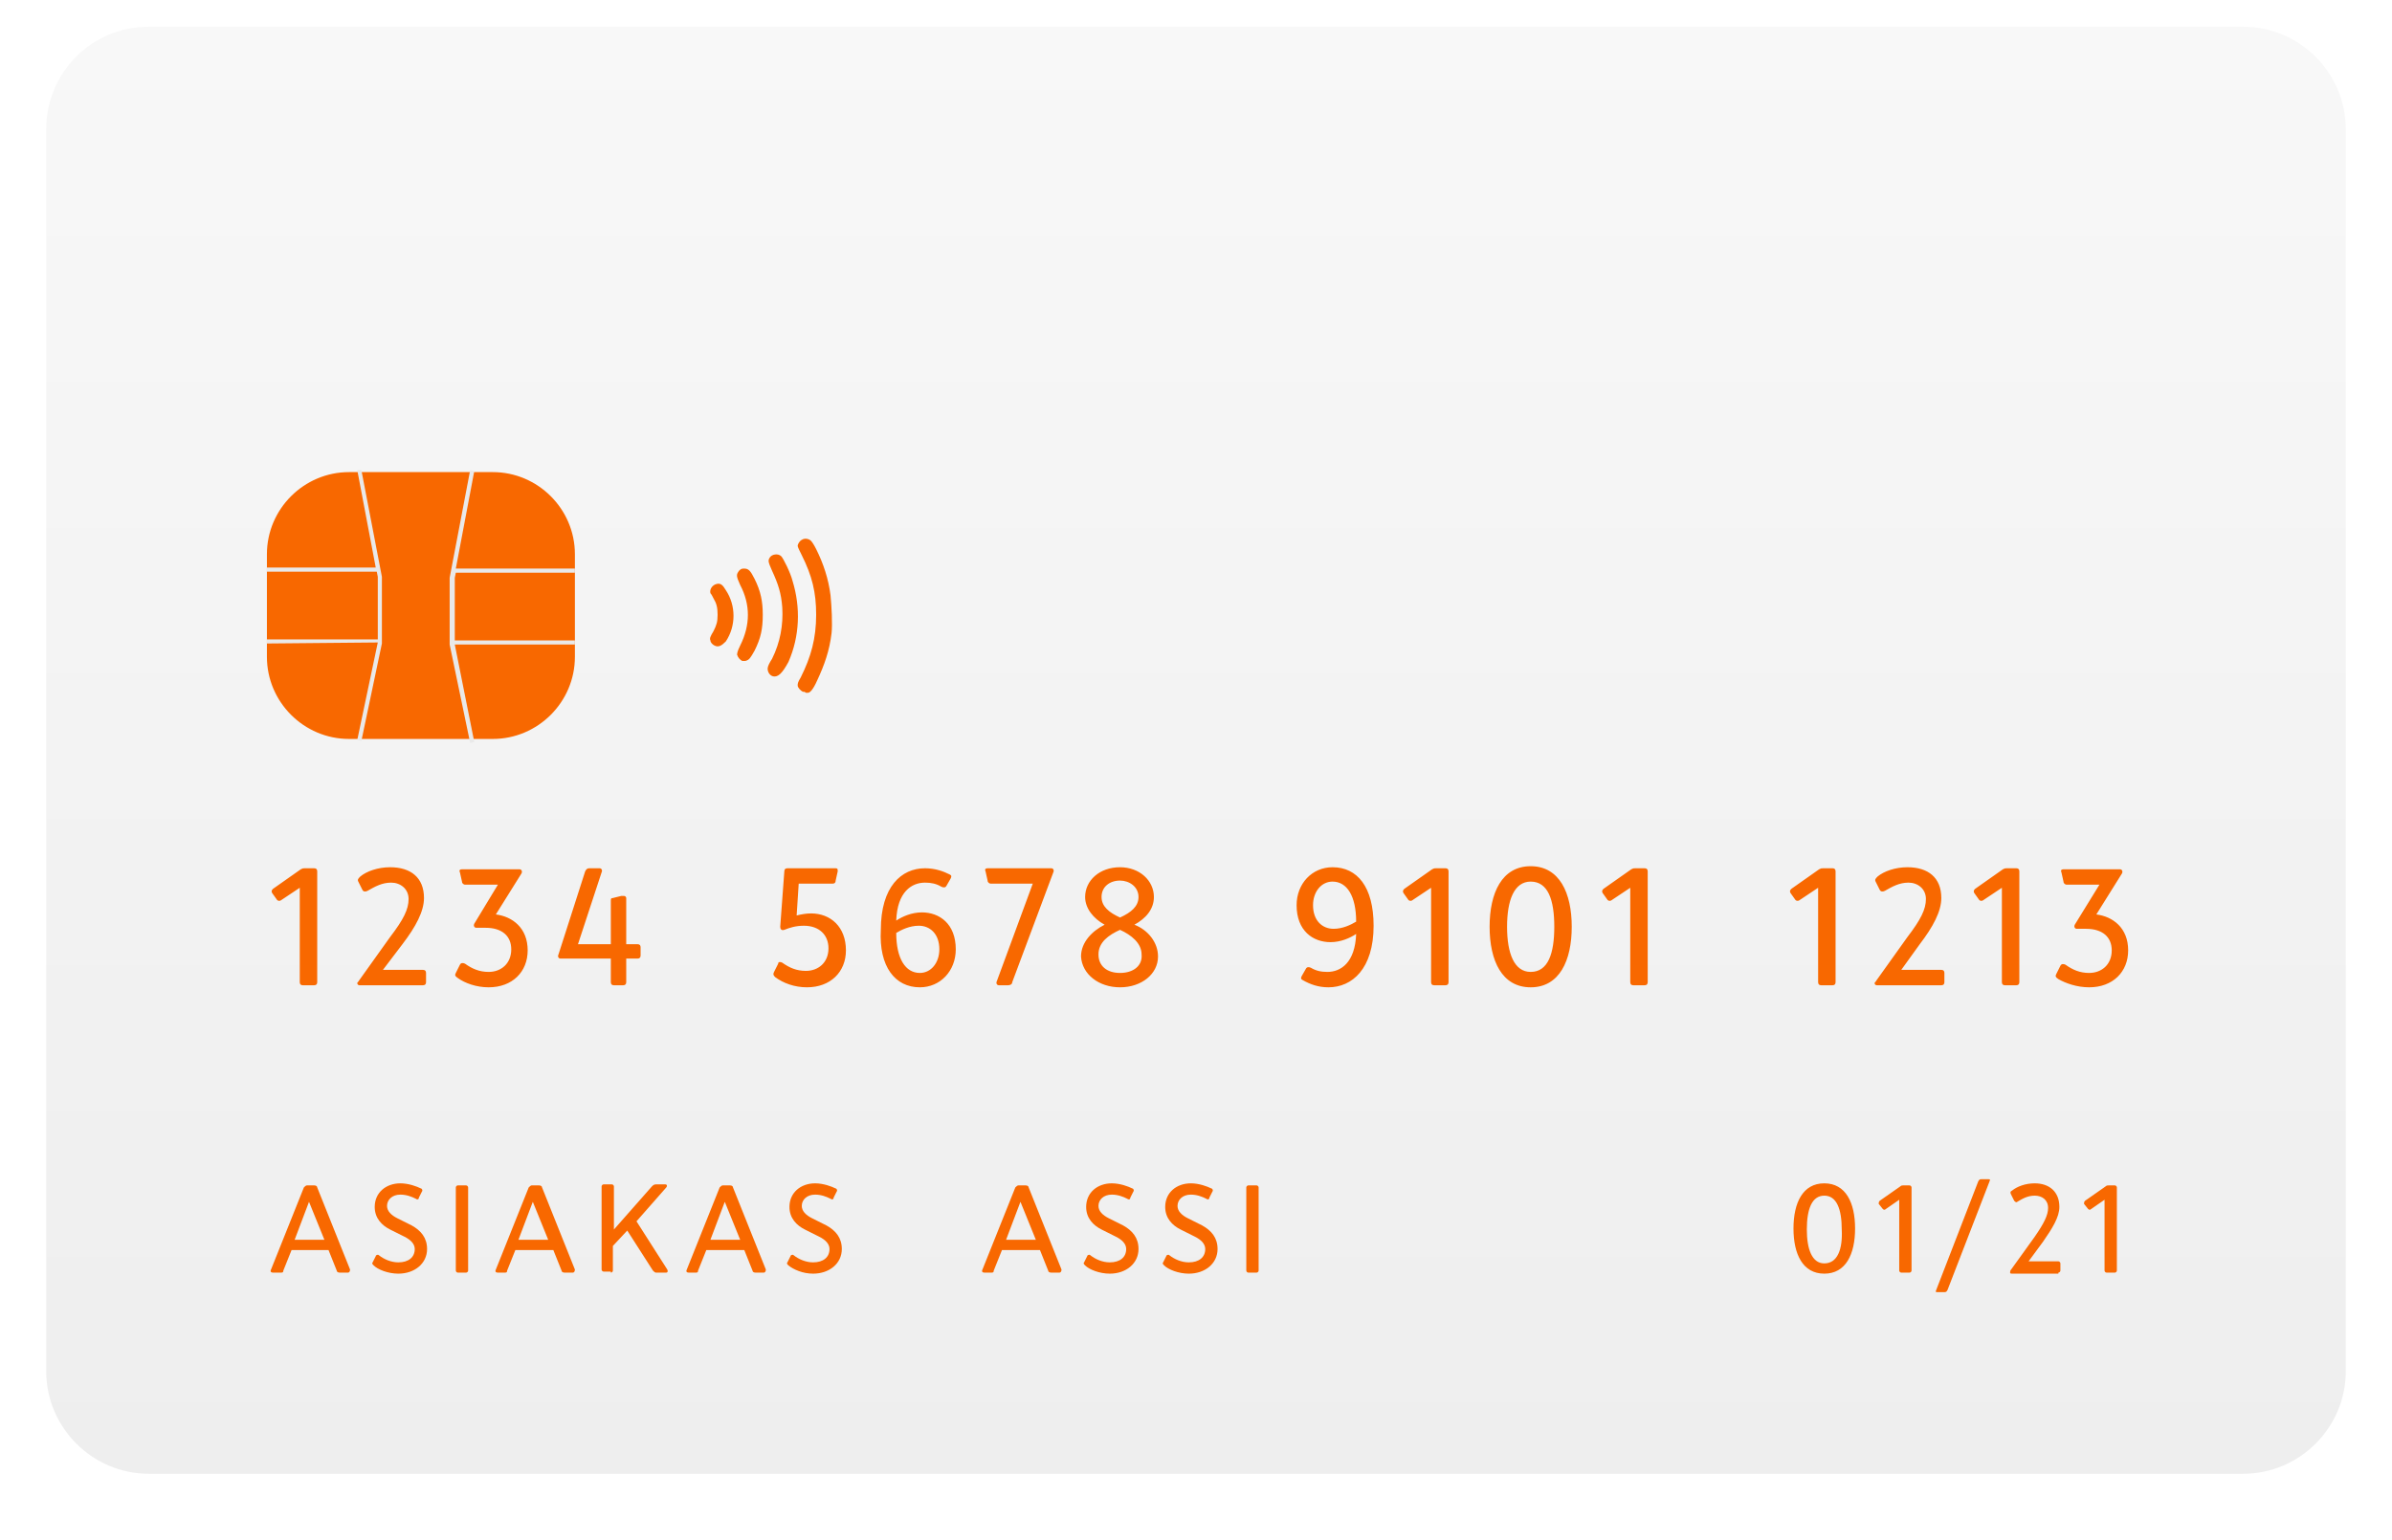
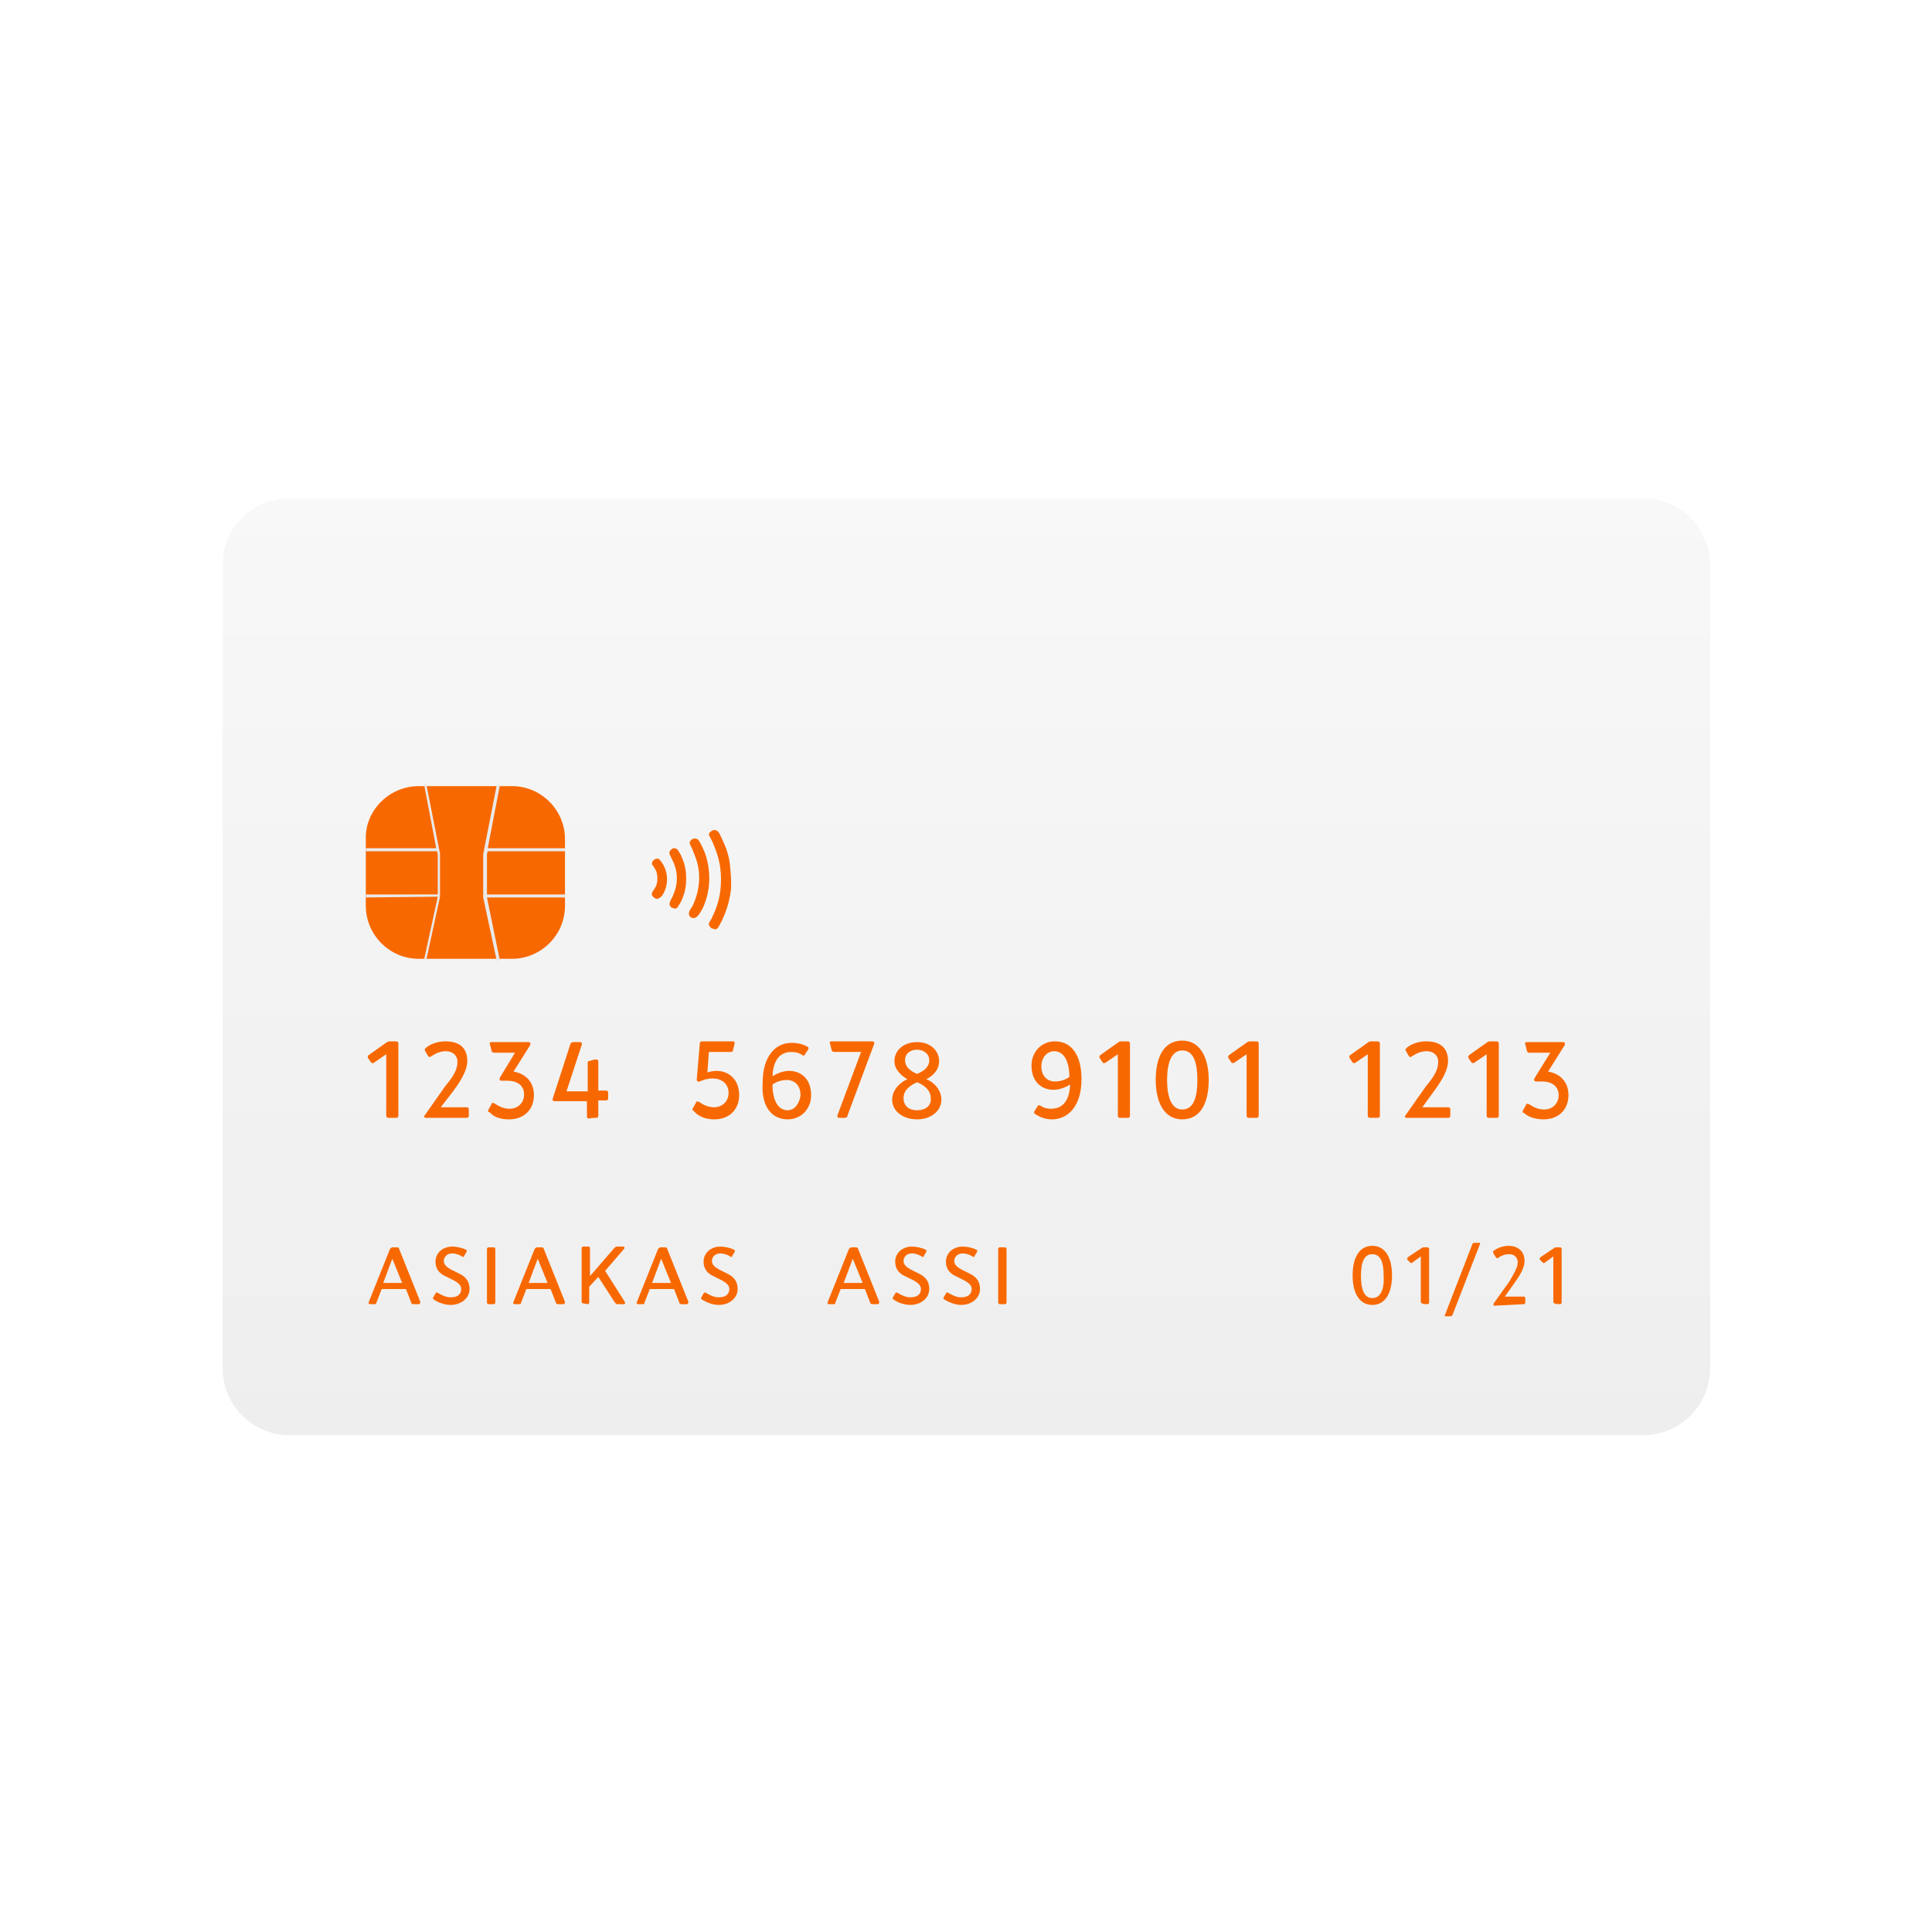
- <svg xmlns="http://www.w3.org/2000/svg" version="1.1" id="Layer_1" x="0px" y="0px" viewBox="0 0 233 150" style="enable-background:new 0 0 233 150;" xml:space="preserve">
+ <svg xmlns="http://www.w3.org/2000/svg" version="1.1" id="Layer_1" x="0px" y="0px" width="255.1px" height="255.1px" viewBox="0 0 255.1 255.1" style="enable-background:new 0 0 255.1 255.1;" xml:space="preserve">
  <style type="text/css">
	.st0{fill-rule:evenodd;clip-rule:evenodd;fill:url(#path-2_2_);}
	.st1{fill-rule:evenodd;clip-rule:evenodd;fill:#F86800;}
	.st2{fill:#E9E9E9;}
	.st3{fill:#F86800;}
</style>
  <g>
    <g transform="translate(-72, -50)">
      <g transform="translate(76, 52)">
        <g>
          <g>
            <g>
-               <linearGradient id="path-2_2_" gradientUnits="userSpaceOnUse" x1="-384.79" y1="570.993" x2="-384.79" y2="569.993" gradientTransform="matrix(224 0 0 -141 86305.469 80510.625)">
+               <linearGradient id="path-2_2_" gradientUnits="userSpaceOnUse" x1="-557.923" y1="-22.015" x2="-557.923" y2="-21.139" gradientTransform="matrix(224 0 0 141 125098.297 3167.901)">
                <stop offset="0" style="stop-color:#F8F8F8" />
                <stop offset="1" style="stop-color:#EEEEEE" />
              </linearGradient>
-               <path id="path-2_1_" class="st0" d="M10.5,0.6h204c5.5,0,10,4.5,10,10v121c0,5.5-4.5,10-10,10h-204c-5.5,0-10-4.5-10-10v-121        C0.5,5.1,4.9,0.6,10.5,0.6z" />
+               <path id="path-2_1_" class="st0" d="M34.2,63.8H213c4.8,0,8.8,3.9,8.8,8.8v106.1c0,4.8-3.9,8.8-8.8,8.8H34.2        c-4.8,0-8.8-3.9-8.8-8.8V72.5C25.4,67.7,29.3,63.8,34.2,63.8z" />
            </g>
          </g>
          <g transform="translate(22, 43)">
-             <path id="Rectangle" class="st1" d="M8,1h14c4.4,0,8,3.6,8,8v10c0,4.4-3.6,8-8,8H8c-4.4,0-8-3.6-8-8V9C0,4.6,3.6,1,8,1z" />
-             <path id="Combined-Shape" class="st2" d="M9.2,0.8l2,10.4l0,6.5l-2,9.5l-0.4-0.1l2-9.5L0,17.7v-0.4l10.8,0l0-6.1l-0.1-0.5       L0,10.7v-0.4l10.6,0L8.8,0.8L9.2,0.8z M19.8,0.8l0.4,0.1l-1.8,9.5l11.6,0v0.4l-11.6,0l-0.1,0.5l0,6.1l11.7,0v0.4l-11.7,0       l1.9,9.5l-0.4,0.1l-2-9.6l0-6.5L19.8,0.8z" />
+             <path id="Rectangle" class="st1" d="M29.3,58.8h12.3c3.9,0,7,3.2,7,7v8.8c0,3.9-3.2,7-7,7H29.3c-3.9,0-7-3.2-7-7v-8.8       C22.2,62,25.4,58.8,29.3,58.8z" />
+             <path id="Combined-Shape" class="st2" d="M30.3,58.6l1.8,9.1v5.7l-1.8,8.3L30,81.7l1.8-8.3l-9.5,0.1v-0.4h9.5v-5.3l-0.1-0.4       h-9.4V67h9.3L30,58.6H30.3z M39.6,58.6l0.4,0.1L38.4,67h10.2v0.4H38.4l-0.1,0.4v5.3h10.3v0.4H38.3l1.7,8.3l-0.4,0.1l-1.8-8.4       v-5.7L39.6,58.6z" />
          </g>
          <g>
            <g>
-               <path id="path-4_1_" class="st3" d="M26.6,94c0.2,0,0.3-0.1,0.3-0.3V82.9c0-0.2-0.1-0.3-0.3-0.3h-0.9c-0.2,0-0.2,0-0.4,0.1        l-2.7,1.9c-0.1,0.1-0.2,0.2-0.1,0.4l0.5,0.7c0.1,0.1,0.3,0.1,0.4,0l1.8-1.2v9.2c0,0.2,0.1,0.3,0.3,0.3H26.6z M37.2,94        c0.2,0,0.3-0.1,0.3-0.3v-0.9c0-0.2-0.1-0.3-0.3-0.3h-3.9l1.9-2.5c1.3-1.7,2.1-3.2,2.1-4.5c0-2-1.3-3-3.3-3        c-1.2,0-2.3,0.4-2.9,0.9c-0.2,0.2-0.3,0.3-0.2,0.5l0.4,0.8c0.1,0.2,0.3,0.2,0.5,0.1c0.7-0.4,1.4-0.8,2.3-0.8        c0.9,0,1.7,0.6,1.7,1.6c0,1-0.5,2-1.8,3.7l-3,4.2c-0.1,0.2-0.2,0.2-0.2,0.3c0,0.1,0.1,0.2,0.2,0.2H37.2z M43.6,94.2        c2.3,0,3.8-1.5,3.8-3.6c0-2.2-1.5-3.3-3.1-3.5l2.5-4c0.1-0.2,0-0.4-0.2-0.4h-5.6c-0.2,0-0.3,0.1-0.2,0.3l0.2,0.9        c0,0.2,0.2,0.3,0.3,0.3h3.2L42.2,88c-0.1,0.2,0,0.4,0.2,0.4h0.9c1.6,0,2.5,0.8,2.5,2.1c0,1.4-1,2.2-2.2,2.2        c-0.9,0-1.6-0.3-2.3-0.8c-0.2-0.1-0.4-0.1-0.5,0.1l-0.4,0.8c-0.1,0.2-0.1,0.3,0.2,0.5C41.3,93.8,42.4,94.2,43.6,94.2z         M56.7,94c0.2,0,0.3-0.1,0.3-0.3v-2.3h1.1c0.2,0,0.3-0.1,0.3-0.3v-0.8c0-0.2-0.1-0.3-0.3-0.3h-1.1v-4.5c0-0.1-0.1-0.2-0.2-0.2        c-0.1,0-0.2,0-0.3,0l-0.8,0.2c-0.2,0-0.2,0.1-0.2,0.3v4.2h-3.2l2.3-7c0.1-0.2,0-0.4-0.2-0.4h-1c-0.2,0-0.3,0.1-0.4,0.3        l-2.6,8.1c-0.1,0.2,0,0.4,0.2,0.4h4.9v2.3c0,0.2,0.1,0.3,0.3,0.3H56.7z M74.6,94.2c2.3,0,3.8-1.5,3.8-3.6        c0-2.3-1.5-3.6-3.4-3.6c-0.5,0-1,0.1-1.4,0.2l0.2-3.1h3.3c0.2,0,0.3-0.1,0.3-0.3l0.2-0.9c0-0.2,0-0.3-0.2-0.3h-4.7        c-0.2,0-0.3,0.1-0.3,0.3l-0.4,5.4c0,0.2,0.1,0.4,0.4,0.3c0.5-0.2,1.1-0.4,1.9-0.4c1.5,0,2.4,0.9,2.4,2.2c0,1.4-1,2.2-2.2,2.2        c-0.9,0-1.6-0.3-2.3-0.8c-0.2-0.1-0.4-0.1-0.4,0.1l-0.4,0.8c-0.1,0.2-0.1,0.3,0.1,0.5C72.3,93.8,73.4,94.2,74.6,94.2z         M85.6,94.2c2,0,3.5-1.6,3.5-3.7c0-2.5-1.6-3.6-3.3-3.6c-1,0-1.9,0.4-2.5,0.8c0.1-2.8,1.5-3.7,2.8-3.7c0.6,0,1.1,0.1,1.6,0.4        c0.2,0.1,0.4,0.1,0.5-0.1l0.4-0.7c0.1-0.2,0.1-0.3-0.1-0.4c-0.6-0.3-1.4-0.6-2.4-0.6c-2.3,0-4.3,1.8-4.3,6        C81.6,92.2,83.2,94.2,85.6,94.2z M85.6,92.8c-1.4,0-2.3-1.4-2.3-3.9c0.5-0.3,1.3-0.7,2.2-0.7c1.1,0,2,0.8,2,2.3        C87.5,91.8,86.7,92.8,85.6,92.8z M94.2,94c0.2,0,0.4-0.1,0.4-0.3L98.6,83c0.1-0.2,0-0.4-0.2-0.4h-6.2c-0.2,0-0.3,0.1-0.2,0.3        l0.2,0.9c0,0.2,0.2,0.3,0.3,0.3h4.1l-3.5,9.5c-0.1,0.2,0,0.4,0.2,0.4H94.2z M105.1,94.2c2.1,0,3.7-1.3,3.7-3        c0-1.4-1-2.6-2.3-3.1c1.1-0.6,1.9-1.5,1.9-2.7c0-1.6-1.4-2.9-3.3-2.9c-2,0-3.4,1.3-3.4,2.9c0,1.1,0.8,2.1,1.9,2.7        c-1.2,0.6-2.3,1.7-2.3,3.1C101.4,92.9,103,94.2,105.1,94.2z M105.1,87.4c-1.1-0.5-1.8-1.1-1.8-2c0-1,0.8-1.6,1.8-1.6        c0.9,0,1.8,0.6,1.8,1.6C106.9,86.3,106.2,86.9,105.1,87.4z M105.1,92.8c-1.3,0-2.1-0.7-2.1-1.8c0-1.2,1-1.9,2.1-2.4        c1.1,0.5,2.1,1.3,2.1,2.4C107.3,92.1,106.4,92.8,105.1,92.8z M125.4,94.2c2.3,0,4.4-1.8,4.4-6c0-3.8-1.6-5.7-4-5.7        c-2,0-3.5,1.6-3.5,3.7c0,2.5,1.6,3.6,3.3,3.6c1,0,1.9-0.4,2.5-0.8c-0.1,2.8-1.5,3.7-2.8,3.7c-0.6,0-1.1-0.1-1.6-0.4        c-0.2-0.1-0.4-0.1-0.5,0.1l-0.4,0.7c-0.1,0.2-0.1,0.3,0.1,0.4C123.6,93.9,124.4,94.2,125.4,94.2z M125.9,88.5        c-1.1,0-2-0.8-2-2.3c0-1.3,0.8-2.3,1.9-2.3c1.4,0,2.3,1.4,2.3,3.9C127.6,88.1,126.8,88.5,125.9,88.5z M136.8,94        c0.2,0,0.3-0.1,0.3-0.3V82.9c0-0.2-0.1-0.3-0.3-0.3h-0.9c-0.2,0-0.2,0-0.4,0.1l-2.7,1.9c-0.1,0.1-0.2,0.2-0.1,0.4l0.5,0.7        c0.1,0.1,0.3,0.1,0.4,0l1.8-1.2v9.2c0,0.2,0.1,0.3,0.3,0.3H136.8z M145.1,94.2c2.8,0,4-2.6,4-5.9s-1.2-5.9-4-5.9        c-2.8,0-4,2.6-4,5.9S142.3,94.2,145.1,94.2z M145.1,92.7c-1.6,0-2.3-1.8-2.3-4.4c0-2.6,0.7-4.4,2.3-4.4c1.7,0,2.3,1.8,2.3,4.4        C147.4,90.9,146.8,92.7,145.1,92.7z M156.2,94c0.2,0,0.3-0.1,0.3-0.3V82.9c0-0.2-0.1-0.3-0.3-0.3h-0.9c-0.2,0-0.2,0-0.4,0.1        l-2.7,1.9c-0.1,0.1-0.2,0.2-0.1,0.4l0.5,0.7c0.1,0.1,0.3,0.1,0.4,0l1.8-1.2v9.2c0,0.2,0.1,0.3,0.3,0.3H156.2z M174.5,94        c0.2,0,0.3-0.1,0.3-0.3V82.9c0-0.2-0.1-0.3-0.3-0.3h-0.9c-0.2,0-0.2,0-0.4,0.1l-2.7,1.9c-0.1,0.1-0.2,0.2-0.1,0.4l0.5,0.7        c0.1,0.1,0.3,0.1,0.4,0l1.8-1.2v9.2c0,0.2,0.1,0.3,0.3,0.3H174.5z M185.1,94c0.2,0,0.3-0.1,0.3-0.3v-0.9        c0-0.2-0.1-0.3-0.3-0.3h-3.9L183,90c1.3-1.7,2.1-3.2,2.1-4.5c0-2-1.3-3-3.3-3c-1.2,0-2.3,0.4-2.9,0.9        c-0.2,0.2-0.3,0.3-0.2,0.5l0.4,0.8c0.1,0.2,0.3,0.2,0.5,0.1c0.7-0.4,1.4-0.8,2.3-0.8c0.9,0,1.7,0.6,1.7,1.6c0,1-0.5,2-1.8,3.7        l-3,4.2c-0.1,0.2-0.2,0.2-0.2,0.3c0,0.1,0.1,0.2,0.2,0.2H185.1z M192.4,94c0.2,0,0.3-0.1,0.3-0.3V82.9c0-0.2-0.1-0.3-0.3-0.3        h-0.9c-0.2,0-0.2,0-0.4,0.1l-2.7,1.9c-0.1,0.1-0.2,0.2-0.1,0.4l0.5,0.7c0.1,0.1,0.3,0.1,0.4,0l1.8-1.2v9.2        c0,0.2,0.1,0.3,0.3,0.3H192.4z M199.5,94.2c2.3,0,3.8-1.5,3.8-3.6c0-2.2-1.5-3.3-3.1-3.5l2.5-4c0.1-0.2,0-0.4-0.2-0.4H197        c-0.2,0-0.3,0.1-0.2,0.3l0.2,0.9c0,0.2,0.2,0.3,0.3,0.3h3.2l-2.4,3.9c-0.1,0.2,0,0.4,0.2,0.4h0.9c1.6,0,2.5,0.8,2.5,2.1        c0,1.4-1,2.2-2.2,2.2c-0.9,0-1.6-0.3-2.3-0.8c-0.2-0.1-0.4-0.1-0.5,0.1l-0.4,0.8c-0.1,0.2-0.1,0.3,0.2,0.5        C197.2,93.8,198.3,94.2,199.5,94.2z" />
+               <path id="path-4_1_" class="st3" d="M48.3,145.6c0.2,0,0.3-0.1,0.3-0.3v-9.5c0-0.2-0.1-0.3-0.3-0.3h-0.8c-0.2,0-0.2,0-0.4,0.1        l-2.4,1.7c-0.1,0.1-0.2,0.2-0.1,0.4l0.4,0.6c0.1,0.1,0.3,0.1,0.4,0l1.6-1.1v8.1c0,0.2,0.1,0.3,0.3,0.3H48.3z M57.6,145.6        c0.2,0,0.3-0.1,0.3-0.3v-0.8c0-0.2-0.1-0.3-0.3-0.3h-3.4l1.7-2.2c1.1-1.5,1.8-2.8,1.8-3.9c0-1.8-1.1-2.6-2.9-2.6        c-1.1,0-2,0.4-2.5,0.8c-0.2,0.2-0.3,0.3-0.2,0.4l0.4,0.7c0.1,0.2,0.3,0.2,0.4,0.1c0.6-0.4,1.2-0.7,2-0.7        c0.8,0,1.5,0.5,1.5,1.4s-0.4,1.8-1.6,3.2l-2.6,3.7c-0.1,0.2-0.2,0.2-0.2,0.3s0.1,0.2,0.2,0.2L57.6,145.6L57.6,145.6z         M63.2,145.8c2,0,3.3-1.3,3.3-3.2c0-1.9-1.3-2.9-2.7-3.1l2.2-3.5c0.1-0.2,0-0.4-0.2-0.4h-4.9c-0.2,0-0.3,0.1-0.2,0.3l0.2,0.8        c0,0.2,0.2,0.3,0.3,0.3H64l-2,3.3c-0.1,0.2,0,0.4,0.2,0.4h0.8c1.4,0,2.2,0.7,2.2,1.8c0,1.2-0.9,1.9-1.9,1.9        c-0.8,0-1.4-0.3-2-0.7c-0.2-0.1-0.4-0.1-0.4,0.1l-0.4,0.7c-0.1,0.2-0.1,0.3,0.2,0.4C61.2,145.5,62.1,145.8,63.2,145.8z         M74.7,145.6c0.2,0,0.3-0.1,0.3-0.3v-2h1c0.2,0,0.3-0.1,0.3-0.3v-0.7c0-0.2-0.1-0.3-0.3-0.3h-1v-3.9c0-0.1-0.1-0.2-0.2-0.2        s-0.2,0-0.3,0l-0.7,0.2c-0.2,0-0.2,0.1-0.2,0.3v3.7h-2.8l2-6.1c0.1-0.2,0-0.4-0.2-0.4h-0.9c-0.2,0-0.3,0.1-0.4,0.3l-2.3,7.1        c-0.1,0.2,0,0.4,0.2,0.4h4.3v2c0,0.2,0.1,0.3,0.3,0.3C73.9,145.6,74.7,145.6,74.7,145.6z M90.3,145.8c2,0,3.3-1.3,3.3-3.2        c0-2-1.3-3.2-3-3.2c-0.4,0-0.9,0.1-1.2,0.2l0.2-2.7h2.9c0.2,0,0.3-0.1,0.3-0.3l0.2-0.8c0-0.2,0-0.3-0.2-0.3h-4.1        c-0.2,0-0.3,0.1-0.3,0.3l-0.4,4.7c0,0.2,0.1,0.4,0.4,0.3c0.4-0.2,1-0.4,1.7-0.4c1.3,0,2.1,0.8,2.1,1.9c0,1.2-0.9,1.9-1.9,1.9        c-0.8,0-1.4-0.3-2-0.7c-0.2-0.1-0.4-0.1-0.4,0.1l-0.4,0.7c-0.1,0.2-0.1,0.3,0.1,0.4C88.3,145.5,89.3,145.8,90.3,145.8z         M100,145.8c1.8,0,3.1-1.4,3.1-3.2c0-2.2-1.4-3.2-2.9-3.2c-0.9,0-1.7,0.4-2.2,0.7c0.1-2.5,1.3-3.2,2.5-3.2        c0.5,0,1,0.1,1.4,0.4c0.2,0.1,0.4,0.1,0.4-0.1l0.4-0.6c0.1-0.2,0.1-0.3-0.1-0.4c-0.5-0.3-1.2-0.5-2.1-0.5        c-2,0-3.8,1.6-3.8,5.3C96.5,144.1,97.9,145.8,100,145.8z M100,144.6c-1.2,0-2-1.2-2-3.4c0.4-0.3,1.1-0.6,1.9-0.6        c1,0,1.8,0.7,1.8,2C101.6,143.7,100.9,144.6,100,144.6z M107.5,145.6c0.2,0,0.4-0.1,0.4-0.3l3.5-9.4c0.1-0.2,0-0.4-0.2-0.4        h-5.4c-0.2,0-0.3,0.1-0.2,0.3l0.2,0.8c0,0.2,0.2,0.3,0.3,0.3h3.6l-3.1,8.3c-0.1,0.2,0,0.4,0.2,0.4        C106.7,145.6,107.5,145.6,107.5,145.6z M117.1,145.8c1.8,0,3.2-1.1,3.2-2.6c0-1.2-0.9-2.3-2-2.7c1-0.5,1.7-1.3,1.7-2.4        c0-1.4-1.2-2.5-2.9-2.5c-1.8,0-3,1.1-3,2.5c0,1,0.7,1.8,1.7,2.4c-1.1,0.5-2,1.5-2,2.7C113.8,144.7,115.2,145.8,117.1,145.8z         M117.1,139.8c-1-0.4-1.6-1-1.6-1.8c0-0.9,0.7-1.4,1.6-1.4c0.8,0,1.6,0.5,1.6,1.4C118.7,138.9,118,139.4,117.1,139.8z         M117.1,144.6c-1.1,0-1.8-0.6-1.8-1.6c0-1.1,0.9-1.7,1.8-2.1c1,0.4,1.8,1.1,1.8,2.1C119,144,118.2,144.6,117.1,144.6z         M134.9,145.8c2,0,3.9-1.6,3.9-5.3c0-3.3-1.4-5-3.5-5c-1.8,0-3.1,1.4-3.1,3.2c0,2.2,1.4,3.2,2.9,3.2c0.9,0,1.7-0.4,2.2-0.7        c-0.1,2.5-1.3,3.2-2.5,3.2c-0.5,0-1-0.1-1.4-0.4c-0.2-0.1-0.4-0.1-0.4,0.1l-0.4,0.6c-0.1,0.2-0.1,0.3,0.1,0.4        C133.3,145.5,134,145.8,134.9,145.8z M135.3,140.8c-1,0-1.8-0.7-1.8-2c0-1.1,0.7-2,1.7-2c1.2,0,2,1.2,2,3.4        C136.8,140.5,136.1,140.8,135.3,140.8z M144.9,145.6c0.2,0,0.3-0.1,0.3-0.3v-9.5c0-0.2-0.1-0.3-0.3-0.3h-0.8        c-0.2,0-0.2,0-0.4,0.1l-2.4,1.7c-0.1,0.1-0.2,0.2-0.1,0.4l0.4,0.6c0.1,0.1,0.3,0.1,0.4,0l1.6-1.1v8.1c0,0.2,0.1,0.3,0.3,0.3        H144.9z M152.1,145.8c2.5,0,3.5-2.3,3.5-5.2s-1.1-5.2-3.5-5.2c-2.5,0-3.5,2.3-3.5,5.2S149.7,145.8,152.1,145.8z M152.1,144.5        c-1.4,0-2-1.6-2-3.9c0-2.3,0.6-3.9,2-3.9c1.5,0,2,1.6,2,3.9C154.1,142.9,153.6,144.5,152.1,144.5z M161.9,145.6        c0.2,0,0.3-0.1,0.3-0.3v-9.5c0-0.2-0.1-0.3-0.3-0.3h-0.8c-0.2,0-0.2,0-0.4,0.1l-2.4,1.7c-0.1,0.1-0.2,0.2-0.1,0.4l0.4,0.6        c0.1,0.1,0.3,0.1,0.4,0l1.6-1.1v8.1c0,0.2,0.1,0.3,0.3,0.3H161.9z M177.9,145.6c0.2,0,0.3-0.1,0.3-0.3v-9.5        c0-0.2-0.1-0.3-0.3-0.3h-0.8c-0.2,0-0.2,0-0.4,0.1l-2.4,1.7c-0.1,0.1-0.2,0.2-0.1,0.4l0.4,0.6c0.1,0.1,0.3,0.1,0.4,0l1.6-1.1        v8.1c0,0.2,0.1,0.3,0.3,0.3H177.9z M187.2,145.6c0.2,0,0.3-0.1,0.3-0.3v-0.8c0-0.2-0.1-0.3-0.3-0.3h-3.4l1.6-2.2        c1.1-1.5,1.8-2.8,1.8-3.9c0-1.8-1.1-2.6-2.9-2.6c-1.1,0-2,0.4-2.5,0.8c-0.2,0.2-0.3,0.3-0.2,0.4l0.4,0.7        c0.1,0.2,0.3,0.2,0.4,0.1c0.6-0.4,1.2-0.7,2-0.7c0.8,0,1.5,0.5,1.5,1.4s-0.4,1.8-1.6,3.2l-2.6,3.7c-0.1,0.2-0.2,0.2-0.2,0.3        c0,0.1,0.1,0.2,0.2,0.2C181.7,145.6,187.2,145.6,187.2,145.6z M193.6,145.6c0.2,0,0.3-0.1,0.3-0.3v-9.5c0-0.2-0.1-0.3-0.3-0.3        h-0.8c-0.2,0-0.2,0-0.4,0.1l-2.4,1.7c-0.1,0.1-0.2,0.2-0.1,0.4l0.4,0.6c0.1,0.1,0.3,0.1,0.4,0l1.6-1.1v8.1        c0,0.2,0.1,0.3,0.3,0.3H193.6z M199.8,145.8c2,0,3.3-1.3,3.3-3.2c0-1.9-1.3-2.9-2.7-3.1l2.2-3.5c0.1-0.2,0-0.4-0.2-0.4h-4.8        c-0.2,0-0.3,0.1-0.2,0.3l0.2,0.8c0,0.2,0.2,0.3,0.3,0.3h2.8l-2.1,3.4c-0.1,0.2,0,0.4,0.2,0.4h0.8c1.4,0,2.2,0.7,2.2,1.8        c0,1.2-0.9,1.9-1.9,1.9c-0.8,0-1.4-0.3-2-0.7c-0.2-0.1-0.4-0.1-0.4,0.1l-0.4,0.7c-0.1,0.2-0.1,0.3,0.2,0.4        C197.8,145.5,198.8,145.8,199.8,145.8z" />
            </g>
          </g>
          <g>
            <g>
-               <path id="path-6_1_" class="st3" d="M23.3,122c0.2,0,0.3,0,0.3-0.2l0.8-2H28l0.8,2c0,0.1,0.1,0.2,0.3,0.2h0.8        c0.1,0,0.2-0.1,0.2-0.3l-3.2-8c0-0.1-0.1-0.2-0.3-0.2h-0.7c-0.1,0-0.2,0.1-0.3,0.2l-3.2,8c-0.1,0.2,0,0.3,0.2,0.3H23.3z         M27.6,118.8h-2.9l1.4-3.7L27.6,118.8z M34.8,122.1c1.6,0,2.8-1,2.8-2.4c0-1.1-0.6-1.8-1.5-2.3l-1.4-0.7c-0.6-0.3-1-0.7-1-1.2        c0-0.6,0.5-1.1,1.3-1.1c0.6,0,1.1,0.2,1.5,0.4c0.1,0.1,0.3,0.1,0.3-0.1l0.3-0.6c0.1-0.1,0-0.3-0.1-0.3c-0.4-0.2-1.2-0.5-2-0.5        c-1.4,0-2.5,0.9-2.5,2.3c0,1.1,0.7,1.8,1.5,2.2l1.4,0.7c0.6,0.3,1,0.7,1,1.2c0,0.8-0.6,1.3-1.6,1.3c-0.7,0-1.4-0.3-1.9-0.7        c-0.1-0.1-0.3,0-0.3,0.1l-0.3,0.6c-0.1,0.1,0,0.2,0.1,0.3C32.8,121.7,33.8,122.1,34.8,122.1z M41.4,122c0.1,0,0.2-0.1,0.2-0.2        v-8.1c0-0.1-0.1-0.2-0.2-0.2h-0.8c-0.1,0-0.2,0.1-0.2,0.2v8.1c0,0.1,0.1,0.2,0.2,0.2H41.4z M45.1,122c0.2,0,0.3,0,0.3-0.2        l0.8-2h3.7l0.8,2c0,0.1,0.1,0.2,0.3,0.2h0.8c0.1,0,0.2-0.1,0.2-0.3l-3.2-8c0-0.1-0.1-0.2-0.3-0.2h-0.7c-0.1,0-0.2,0.1-0.3,0.2        l-3.2,8c-0.1,0.2,0,0.3,0.2,0.3H45.1z M49.4,118.8h-2.9l1.4-3.7L49.4,118.8z M55.5,122c0.1,0,0.2-0.1,0.2-0.2v-2.4l1.4-1.5        l2.5,3.9c0.1,0.1,0.2,0.2,0.3,0.2h1c0.1,0,0.2-0.1,0.1-0.3l-3-4.7l2.9-3.3c0.1-0.1,0.1-0.3-0.1-0.3h-0.9        c-0.2,0-0.3,0.1-0.4,0.2l-3.7,4.2v-4.2c0-0.1-0.1-0.2-0.2-0.2h-0.8c-0.1,0-0.2,0.1-0.2,0.2v8.1c0,0.1,0.1,0.2,0.2,0.2H55.5z         M63.7,122c0.2,0,0.3,0,0.3-0.2l0.8-2h3.7l0.8,2c0,0.1,0.1,0.2,0.3,0.2h0.8c0.1,0,0.2-0.1,0.2-0.3l-3.2-8        c0-0.1-0.1-0.2-0.3-0.2h-0.7c-0.1,0-0.2,0.1-0.3,0.2l-3.2,8c-0.1,0.2,0,0.3,0.2,0.3H63.7z M68.1,118.8h-2.9l1.4-3.7        L68.1,118.8z M75.2,122.1c1.6,0,2.8-1,2.8-2.4c0-1.1-0.6-1.8-1.5-2.3l-1.4-0.7c-0.6-0.3-1-0.7-1-1.2c0-0.6,0.5-1.1,1.3-1.1        c0.6,0,1.1,0.2,1.5,0.4c0.1,0.1,0.3,0.1,0.3-0.1l0.3-0.6c0.1-0.1,0-0.3-0.1-0.3c-0.4-0.2-1.2-0.5-2-0.5        c-1.4,0-2.5,0.9-2.5,2.3c0,1.1,0.7,1.8,1.5,2.2l1.4,0.7c0.6,0.3,1,0.7,1,1.2c0,0.8-0.6,1.3-1.6,1.3c-0.7,0-1.4-0.3-1.9-0.7        c-0.1-0.1-0.3,0-0.3,0.1l-0.3,0.6c-0.1,0.1,0,0.2,0.1,0.3C73.3,121.7,74.2,122.1,75.2,122.1z M92.5,122c0.2,0,0.3,0,0.3-0.2        l0.8-2h3.7l0.8,2c0,0.1,0.1,0.2,0.3,0.2h0.8c0.1,0,0.2-0.1,0.2-0.3l-3.2-8c0-0.1-0.1-0.2-0.3-0.2h-0.7c-0.1,0-0.2,0.1-0.3,0.2        l-3.2,8c-0.1,0.2,0,0.3,0.2,0.3H92.5z M96.9,118.8H94l1.4-3.7L96.9,118.8z M104.1,122.1c1.6,0,2.8-1,2.8-2.4        c0-1.1-0.6-1.8-1.5-2.3l-1.4-0.7c-0.6-0.3-1-0.7-1-1.2c0-0.6,0.5-1.1,1.3-1.1c0.6,0,1.1,0.2,1.5,0.4c0.1,0.1,0.3,0.1,0.3-0.1        l0.3-0.6c0.1-0.1,0-0.3-0.1-0.3c-0.4-0.2-1.2-0.5-2-0.5c-1.4,0-2.5,0.9-2.5,2.3c0,1.1,0.7,1.8,1.5,2.2l1.4,0.7        c0.6,0.3,1,0.7,1,1.2c0,0.8-0.6,1.3-1.6,1.3c-0.7,0-1.4-0.3-1.9-0.7c-0.1-0.1-0.3,0-0.3,0.1l-0.3,0.6c-0.1,0.1,0,0.2,0.1,0.3        C102.1,121.7,103.1,122.1,104.1,122.1z M111.8,122.1c1.6,0,2.8-1,2.8-2.4c0-1.1-0.6-1.8-1.5-2.3l-1.4-0.7        c-0.6-0.3-1-0.7-1-1.2c0-0.6,0.5-1.1,1.3-1.1c0.6,0,1.1,0.2,1.5,0.4c0.1,0.1,0.3,0.1,0.3-0.1l0.3-0.6c0.1-0.1,0-0.3-0.1-0.3        c-0.4-0.2-1.2-0.5-2-0.5c-1.4,0-2.5,0.9-2.5,2.3c0,1.1,0.7,1.8,1.5,2.2l1.4,0.7c0.6,0.3,1,0.7,1,1.2c0,0.8-0.6,1.3-1.6,1.3        c-0.7,0-1.4-0.3-1.9-0.7c-0.1-0.1-0.3,0-0.3,0.1l-0.3,0.6c-0.1,0.1,0,0.2,0.1,0.3C109.8,121.7,110.8,122.1,111.8,122.1z         M118.4,122c0.1,0,0.2-0.1,0.2-0.2v-8.1c0-0.1-0.1-0.2-0.2-0.2h-0.8c-0.1,0-0.2,0.1-0.2,0.2v8.1c0,0.1,0.1,0.2,0.2,0.2H118.4z        " />
+               <path id="path-6_1_" class="st3" d="M45.4,170.2c0.2,0,0.3,0,0.3-0.2l0.7-1.8h3.2l0.7,1.8c0,0.1,0.1,0.2,0.3,0.2h0.7        c0.1,0,0.2-0.1,0.2-0.3l-2.8-7c0-0.1-0.1-0.2-0.3-0.2h-0.6c-0.1,0-0.2,0.1-0.3,0.2l-2.8,7c-0.1,0.2,0,0.3,0.2,0.3H45.4z         M49.1,167.4h-2.5l1.2-3.2L49.1,167.4z M55.5,170.3c1.4,0,2.5-0.9,2.5-2.1c0-1-0.5-1.6-1.3-2l-1.2-0.6        c-0.5-0.3-0.9-0.6-0.9-1.1c0-0.5,0.4-1,1.1-1c0.5,0,1,0.2,1.3,0.4c0.1,0.1,0.3,0.1,0.3-0.1l0.3-0.5c0.1-0.1,0-0.3-0.1-0.3        c-0.4-0.2-1.1-0.4-1.8-0.4c-1.2,0-2.2,0.8-2.2,2c0,1,0.6,1.6,1.3,1.9l1.2,0.6c0.5,0.3,0.9,0.6,0.9,1.1c0,0.7-0.5,1.1-1.4,1.1        c-0.6,0-1.2-0.3-1.7-0.6c-0.1-0.1-0.3,0-0.3,0.1l-0.3,0.5c-0.1,0.1,0,0.2,0.1,0.3C53.7,169.9,54.6,170.3,55.5,170.3z         M61.2,170.2c0.1,0,0.2-0.1,0.2-0.2v-7.1c0-0.1-0.1-0.2-0.2-0.2h-0.7c-0.1,0-0.2,0.1-0.2,0.2v7.1c0,0.1,0.1,0.2,0.2,0.2H61.2z         M64.5,170.2c0.2,0,0.3,0,0.3-0.2l0.7-1.8h3.2l0.7,1.8c0,0.1,0.1,0.2,0.3,0.2h0.7c0.1,0,0.2-0.1,0.2-0.3l-2.8-7        c0-0.1-0.1-0.2-0.3-0.2h-0.6c-0.1,0-0.2,0.1-0.3,0.2l-2.8,7c-0.1,0.2,0,0.3,0.2,0.3H64.5z M68.3,167.4h-2.5l1.2-3.2        L68.3,167.4z M73.6,170.2c0.1,0,0.2-0.1,0.2-0.2v-2.1l1.2-1.3l2.2,3.4c0.1,0.1,0.2,0.2,0.3,0.2h0.9c0.1,0,0.2-0.1,0.1-0.3        l-2.6-4.1l2.5-2.9c0.1-0.1,0.1-0.3-0.1-0.3h-0.8c-0.2,0-0.3,0.1-0.4,0.2l-3.2,3.7v-3.7c0-0.1-0.1-0.2-0.2-0.2H73        c-0.1,0-0.2,0.1-0.2,0.2v7.1c0,0.1,0.1,0.2,0.2,0.2L73.6,170.2L73.6,170.2z M80.8,170.2c0.2,0,0.3,0,0.3-0.2l0.7-1.8H85        l0.7,1.8c0,0.1,0.1,0.2,0.3,0.2h0.7c0.1,0,0.2-0.1,0.2-0.3l-2.8-7c0-0.1-0.1-0.2-0.3-0.2h-0.6c-0.1,0-0.2,0.1-0.3,0.2l-2.8,7        c-0.1,0.2,0,0.3,0.2,0.3H80.8z M84.6,167.4h-2.5l1.2-3.2L84.6,167.4z M90.9,170.3c1.4,0,2.5-0.9,2.5-2.1c0-1-0.5-1.6-1.3-2        l-1.2-0.6c-0.5-0.3-0.9-0.6-0.9-1.1c0-0.5,0.4-1,1.1-1c0.5,0,1,0.2,1.3,0.4c0.1,0.1,0.3,0.1,0.3-0.1l0.3-0.5        c0.1-0.1,0-0.3-0.1-0.3c-0.4-0.2-1.1-0.4-1.8-0.4c-1.2,0-2.2,0.8-2.2,2c0,1,0.6,1.6,1.3,1.9l1.2,0.6c0.5,0.3,0.9,0.6,0.9,1.1        c0,0.7-0.5,1.1-1.4,1.1c-0.6,0-1.2-0.3-1.7-0.6c-0.1-0.1-0.3,0-0.3,0.1l-0.3,0.5c-0.1,0.1,0,0.2,0.1,0.3        C89.2,169.9,90,170.3,90.9,170.3z M106,170.2c0.2,0,0.3,0,0.3-0.2l0.7-1.8h3.2l0.7,1.8c0,0.1,0.1,0.2,0.3,0.2h0.7        c0.1,0,0.2-0.1,0.2-0.3l-2.8-7c0-0.1-0.1-0.2-0.3-0.2h-0.6c-0.1,0-0.2,0.1-0.3,0.2l-2.8,7c-0.1,0.2,0,0.3,0.2,0.3H106z         M109.9,167.4h-2.5l1.2-3.2L109.9,167.4z M116.2,170.3c1.4,0,2.5-0.9,2.5-2.1c0-1-0.5-1.6-1.3-2l-1.2-0.6        c-0.5-0.3-0.9-0.6-0.9-1.1c0-0.5,0.4-1,1.1-1c0.5,0,1,0.2,1.3,0.4c0.1,0.1,0.3,0.1,0.3-0.1l0.3-0.5c0.1-0.1,0-0.3-0.1-0.3        c-0.4-0.2-1.1-0.4-1.8-0.4c-1.2,0-2.2,0.8-2.2,2c0,1,0.6,1.6,1.3,1.9l1.2,0.6c0.5,0.3,0.9,0.6,0.9,1.1c0,0.7-0.5,1.1-1.4,1.1        c-0.6,0-1.2-0.3-1.7-0.6c-0.1-0.1-0.3,0-0.3,0.1l-0.3,0.5c-0.1,0.1,0,0.2,0.1,0.3C114.4,169.9,115.3,170.3,116.2,170.3z         M122.9,170.3c1.4,0,2.5-0.9,2.5-2.1c0-1-0.5-1.6-1.3-2l-1.2-0.6c-0.5-0.3-0.9-0.6-0.9-1.1c0-0.5,0.4-1,1.1-1        c0.5,0,1,0.2,1.3,0.4c0.1,0.1,0.3,0.1,0.3-0.1l0.3-0.5c0.1-0.1,0-0.3-0.1-0.3c-0.4-0.2-1.1-0.4-1.8-0.4c-1.2,0-2.2,0.8-2.2,2        c0,1,0.6,1.6,1.3,1.9l1.2,0.6c0.5,0.3,0.9,0.6,0.9,1.1c0,0.7-0.5,1.1-1.4,1.1c-0.6,0-1.2-0.3-1.7-0.6c-0.1-0.1-0.3,0-0.3,0.1        l-0.3,0.5c-0.1,0.1,0,0.2,0.1,0.3C121.2,169.9,122.1,170.3,122.9,170.3z M128.7,170.2c0.1,0,0.2-0.1,0.2-0.2v-7.1        c0-0.1-0.1-0.2-0.2-0.2H128c-0.1,0-0.2,0.1-0.2,0.2v7.1c0,0.1,0.1,0.2,0.2,0.2H128.7z" />
            </g>
          </g>
          <g id="_x30_1_x2F_21">
            <g>
-               <path id="path-8_1_" class="st3" d="M173.7,122.1c2.1,0,3-1.9,3-4.4s-0.9-4.4-3-4.4c-2.1,0-3,1.9-3,4.4        S171.6,122.1,173.7,122.1z M173.7,121.1c-1.2,0-1.7-1.4-1.7-3.3c0-2,0.5-3.3,1.7-3.3c1.2,0,1.7,1.3,1.7,3.3        C175.5,119.7,175,121.1,173.7,121.1z M182,122c0.1,0,0.2-0.1,0.2-0.2v-8.1c0-0.1-0.1-0.2-0.2-0.2h-0.6c-0.1,0-0.2,0-0.3,0.1        l-2,1.4c-0.1,0.1-0.1,0.2-0.1,0.3l0.4,0.5c0.1,0.1,0.2,0.1,0.3,0l1.3-0.9v6.9c0,0.1,0.1,0.2,0.2,0.2H182z M185.4,123.9        c0.1,0,0.2,0,0.3-0.2l4.1-10.6c0.1-0.2,0-0.2-0.1-0.2H189c-0.1,0-0.2,0-0.3,0.2l-4.1,10.6c-0.1,0.2,0,0.2,0.1,0.2H185.4z         M196.5,122c0.1,0,0.2-0.1,0.2-0.2v-0.7c0-0.1-0.1-0.2-0.2-0.2h-2.9l1.4-1.9c0.9-1.3,1.6-2.4,1.6-3.4c0-1.5-1-2.3-2.4-2.3        c-0.9,0-1.7,0.3-2.2,0.7c-0.2,0.1-0.2,0.2-0.1,0.4l0.3,0.6c0.1,0.1,0.2,0.2,0.3,0.1c0.5-0.3,1-0.6,1.7-0.6        c0.7,0,1.3,0.4,1.3,1.2c0,0.7-0.4,1.5-1.3,2.8l-2.3,3.2c-0.1,0.1-0.1,0.2-0.1,0.3c0,0.1,0.1,0.1,0.2,0.1H196.5z M202,122        c0.1,0,0.2-0.1,0.2-0.2v-8.1c0-0.1-0.1-0.2-0.2-0.2h-0.6c-0.1,0-0.2,0-0.3,0.1l-2,1.4c-0.1,0.1-0.1,0.2-0.1,0.3l0.4,0.5        c0.1,0.1,0.2,0.1,0.3,0l1.3-0.9v6.9c0,0.1,0.1,0.2,0.2,0.2H202z" />
+               <path id="path-8_1_" class="st3" d="M177.2,170.3c1.8,0,2.6-1.7,2.6-3.9c0-2.2-0.8-3.9-2.6-3.9c-1.8,0-2.6,1.7-2.6,3.9        C174.6,168.6,175.4,170.3,177.2,170.3z M177.2,169.4c-1.1,0-1.5-1.2-1.5-2.9c0-1.8,0.4-2.9,1.5-2.9c1.1,0,1.5,1.1,1.5,2.9        C178.8,168.2,178.3,169.4,177.2,169.4z M184.5,170.2c0.1,0,0.2-0.1,0.2-0.2v-7.1c0-0.1-0.1-0.2-0.2-0.2h-0.5        c-0.1,0-0.2,0-0.3,0.1l-1.8,1.2c-0.1,0.1-0.1,0.2-0.1,0.3l0.4,0.4c0.1,0.1,0.2,0.1,0.3,0l1.1-0.8v6c0,0.1,0.1,0.2,0.2,0.2        C183.8,170.2,184.5,170.2,184.5,170.2z M187.5,171.8c0.1,0,0.2,0,0.3-0.2l3.6-9.3c0.1-0.2,0-0.2-0.1-0.2h-0.6        c-0.1,0-0.2,0-0.3,0.2l-3.6,9.3c-0.1,0.2,0,0.2,0.1,0.2H187.5z M197.2,170.2c0.1,0,0.2-0.1,0.2-0.2v-0.6        c0-0.1-0.1-0.2-0.2-0.2h-2.5l1.2-1.7c0.8-1.1,1.4-2.1,1.4-3c0-1.3-0.9-2-2.1-2c-0.8,0-1.5,0.3-1.9,0.6        c-0.2,0.1-0.2,0.2-0.1,0.4l0.3,0.5c0.1,0.1,0.2,0.2,0.3,0.1c0.4-0.3,0.9-0.5,1.5-0.5c0.6,0,1.1,0.4,1.1,1.1        c0,0.6-0.4,1.3-1.1,2.5l-2,2.8c-0.1,0.1-0.1,0.2-0.1,0.3s0.1,0.1,0.2,0.1L197.2,170.2L197.2,170.2z M202,170.2        c0.1,0,0.2-0.1,0.2-0.2v-7.1c0-0.1-0.1-0.2-0.2-0.2h-0.5c-0.1,0-0.2,0-0.3,0.1l-1.8,1.2c-0.1,0.1-0.1,0.2-0.1,0.3l0.4,0.4        c0.1,0.1,0.2,0.1,0.3,0l1.1-0.8v6c0,0.1,0.1,0.2,0.2,0.2C201.3,170.2,202,170.2,202,170.2z" />
            </g>
          </g>
-           <path id="contactless" class="st1" d="M74.2,65.4c-0.2-0.1-0.5-0.4-0.5-0.6c0-0.2,0-0.3,0.3-0.8c1-2,1.5-3.8,1.5-6.1      c0-2.2-0.4-3.8-1.4-5.8c-0.2-0.4-0.4-0.8-0.4-0.9c0-0.2,0.2-0.5,0.4-0.6c0.3-0.2,0.7-0.1,0.9,0.1c0.1,0.1,0.3,0.4,0.5,0.8      c0.7,1.4,1.2,2.9,1.4,4.5c0.1,1,0.2,2.8,0.1,3.7c-0.2,1.7-0.7,3.1-1.4,4.6c-0.4,0.9-0.7,1.2-0.9,1.2c0,0-0.1,0-0.2,0      C74.4,65.4,74.3,65.4,74.2,65.4z M71.3,63.9c-0.4-0.1-0.6-0.6-0.5-0.9c0-0.1,0.2-0.5,0.4-0.8c0.8-1.6,1.1-3.3,1-5      c-0.1-1.4-0.4-2.3-1-3.6c-0.4-0.9-0.4-1-0.2-1.3c0.2-0.3,0.8-0.4,1.1-0.1c0.2,0.2,0.9,1.6,1.1,2.4c0.8,2.6,0.7,5.4-0.4,7.9      C72.2,63.6,71.8,64,71.3,63.9z M68.3,62.4c-0.2-0.1-0.4-0.3-0.5-0.6c0-0.1,0-0.3,0.3-0.9c1-2,1-4,0-5.9c-0.4-0.9-0.4-1-0.1-1.4      c0.2-0.2,0.3-0.2,0.5-0.2c0.4,0,0.6,0.2,1,1c0.6,1.2,0.8,2.2,0.8,3.5c0,1.4-0.2,2.3-0.8,3.5c-0.4,0.7-0.5,0.9-0.9,1      C68.6,62.4,68.4,62.4,68.3,62.4z M65.6,60.9c-0.2-0.1-0.4-0.3-0.4-0.5c-0.1-0.2,0-0.4,0.3-0.9c0.3-0.6,0.4-0.9,0.4-1.6      c0-0.7-0.1-1.1-0.4-1.6c-0.1-0.2-0.2-0.4-0.3-0.5c-0.1-0.4,0.2-0.8,0.6-0.9c0.4-0.1,0.6,0.1,0.9,0.6c1,1.5,1,3.5,0,5      C66.3,60.9,66,61.1,65.6,60.9L65.6,60.9z" />
+           <path id="contactless" class="st1" d="M90,120.6c-0.2-0.1-0.4-0.4-0.4-0.5c0-0.2,0-0.3,0.3-0.7c0.9-1.8,1.3-3.3,1.3-5.3      c0-1.9-0.4-3.3-1.2-5.1c-0.2-0.4-0.4-0.7-0.4-0.8c0-0.2,0.2-0.4,0.4-0.5c0.3-0.2,0.6-0.1,0.8,0.1c0.1,0.1,0.3,0.4,0.4,0.7      c0.6,1.2,1.1,2.5,1.2,3.9c0.1,0.9,0.2,2.5,0.1,3.2c-0.2,1.5-0.6,2.7-1.2,4c-0.4,0.8-0.6,1.1-0.8,1.1c0,0-0.1,0-0.2,0      C90.2,120.6,90.1,120.6,90,120.6z M87.4,119.2c-0.4-0.1-0.5-0.5-0.4-0.8c0-0.1,0.2-0.4,0.4-0.7c0.7-1.4,1-2.9,0.9-4.4      c-0.1-1.2-0.4-2-0.9-3.2c-0.4-0.8-0.4-0.9-0.2-1.1c0.2-0.3,0.7-0.4,1-0.1c0.2,0.2,0.8,1.4,1,2.1c0.7,2.3,0.6,4.7-0.4,6.9      C88.2,119,87.9,119.3,87.4,119.2z M84.8,117.9c-0.2-0.1-0.4-0.3-0.4-0.5c0-0.1,0-0.3,0.3-0.8c0.9-1.8,0.9-3.5,0-5.2      c-0.4-0.8-0.4-0.9-0.1-1.2c0.2-0.2,0.3-0.2,0.4-0.2c0.4,0,0.5,0.2,0.9,0.9c0.5,1.1,0.7,1.9,0.7,3.1c0,1.2-0.2,2-0.7,3.1      c-0.4,0.6-0.4,0.8-0.8,0.9C85.1,117.9,84.9,117.9,84.8,117.9z M82.5,116.6c-0.2-0.1-0.4-0.3-0.4-0.4c-0.1-0.2,0-0.4,0.3-0.8      c0.3-0.5,0.4-0.8,0.4-1.4c0-0.6-0.1-1-0.4-1.4c-0.1-0.2-0.2-0.4-0.3-0.4c-0.1-0.4,0.2-0.7,0.5-0.8c0.4-0.1,0.5,0.1,0.8,0.5      c0.9,1.3,0.9,3.1,0,4.4C83.1,116.6,82.8,116.8,82.5,116.6L82.5,116.6z" />
        </g>
      </g>
    </g>
  </g>
</svg>
